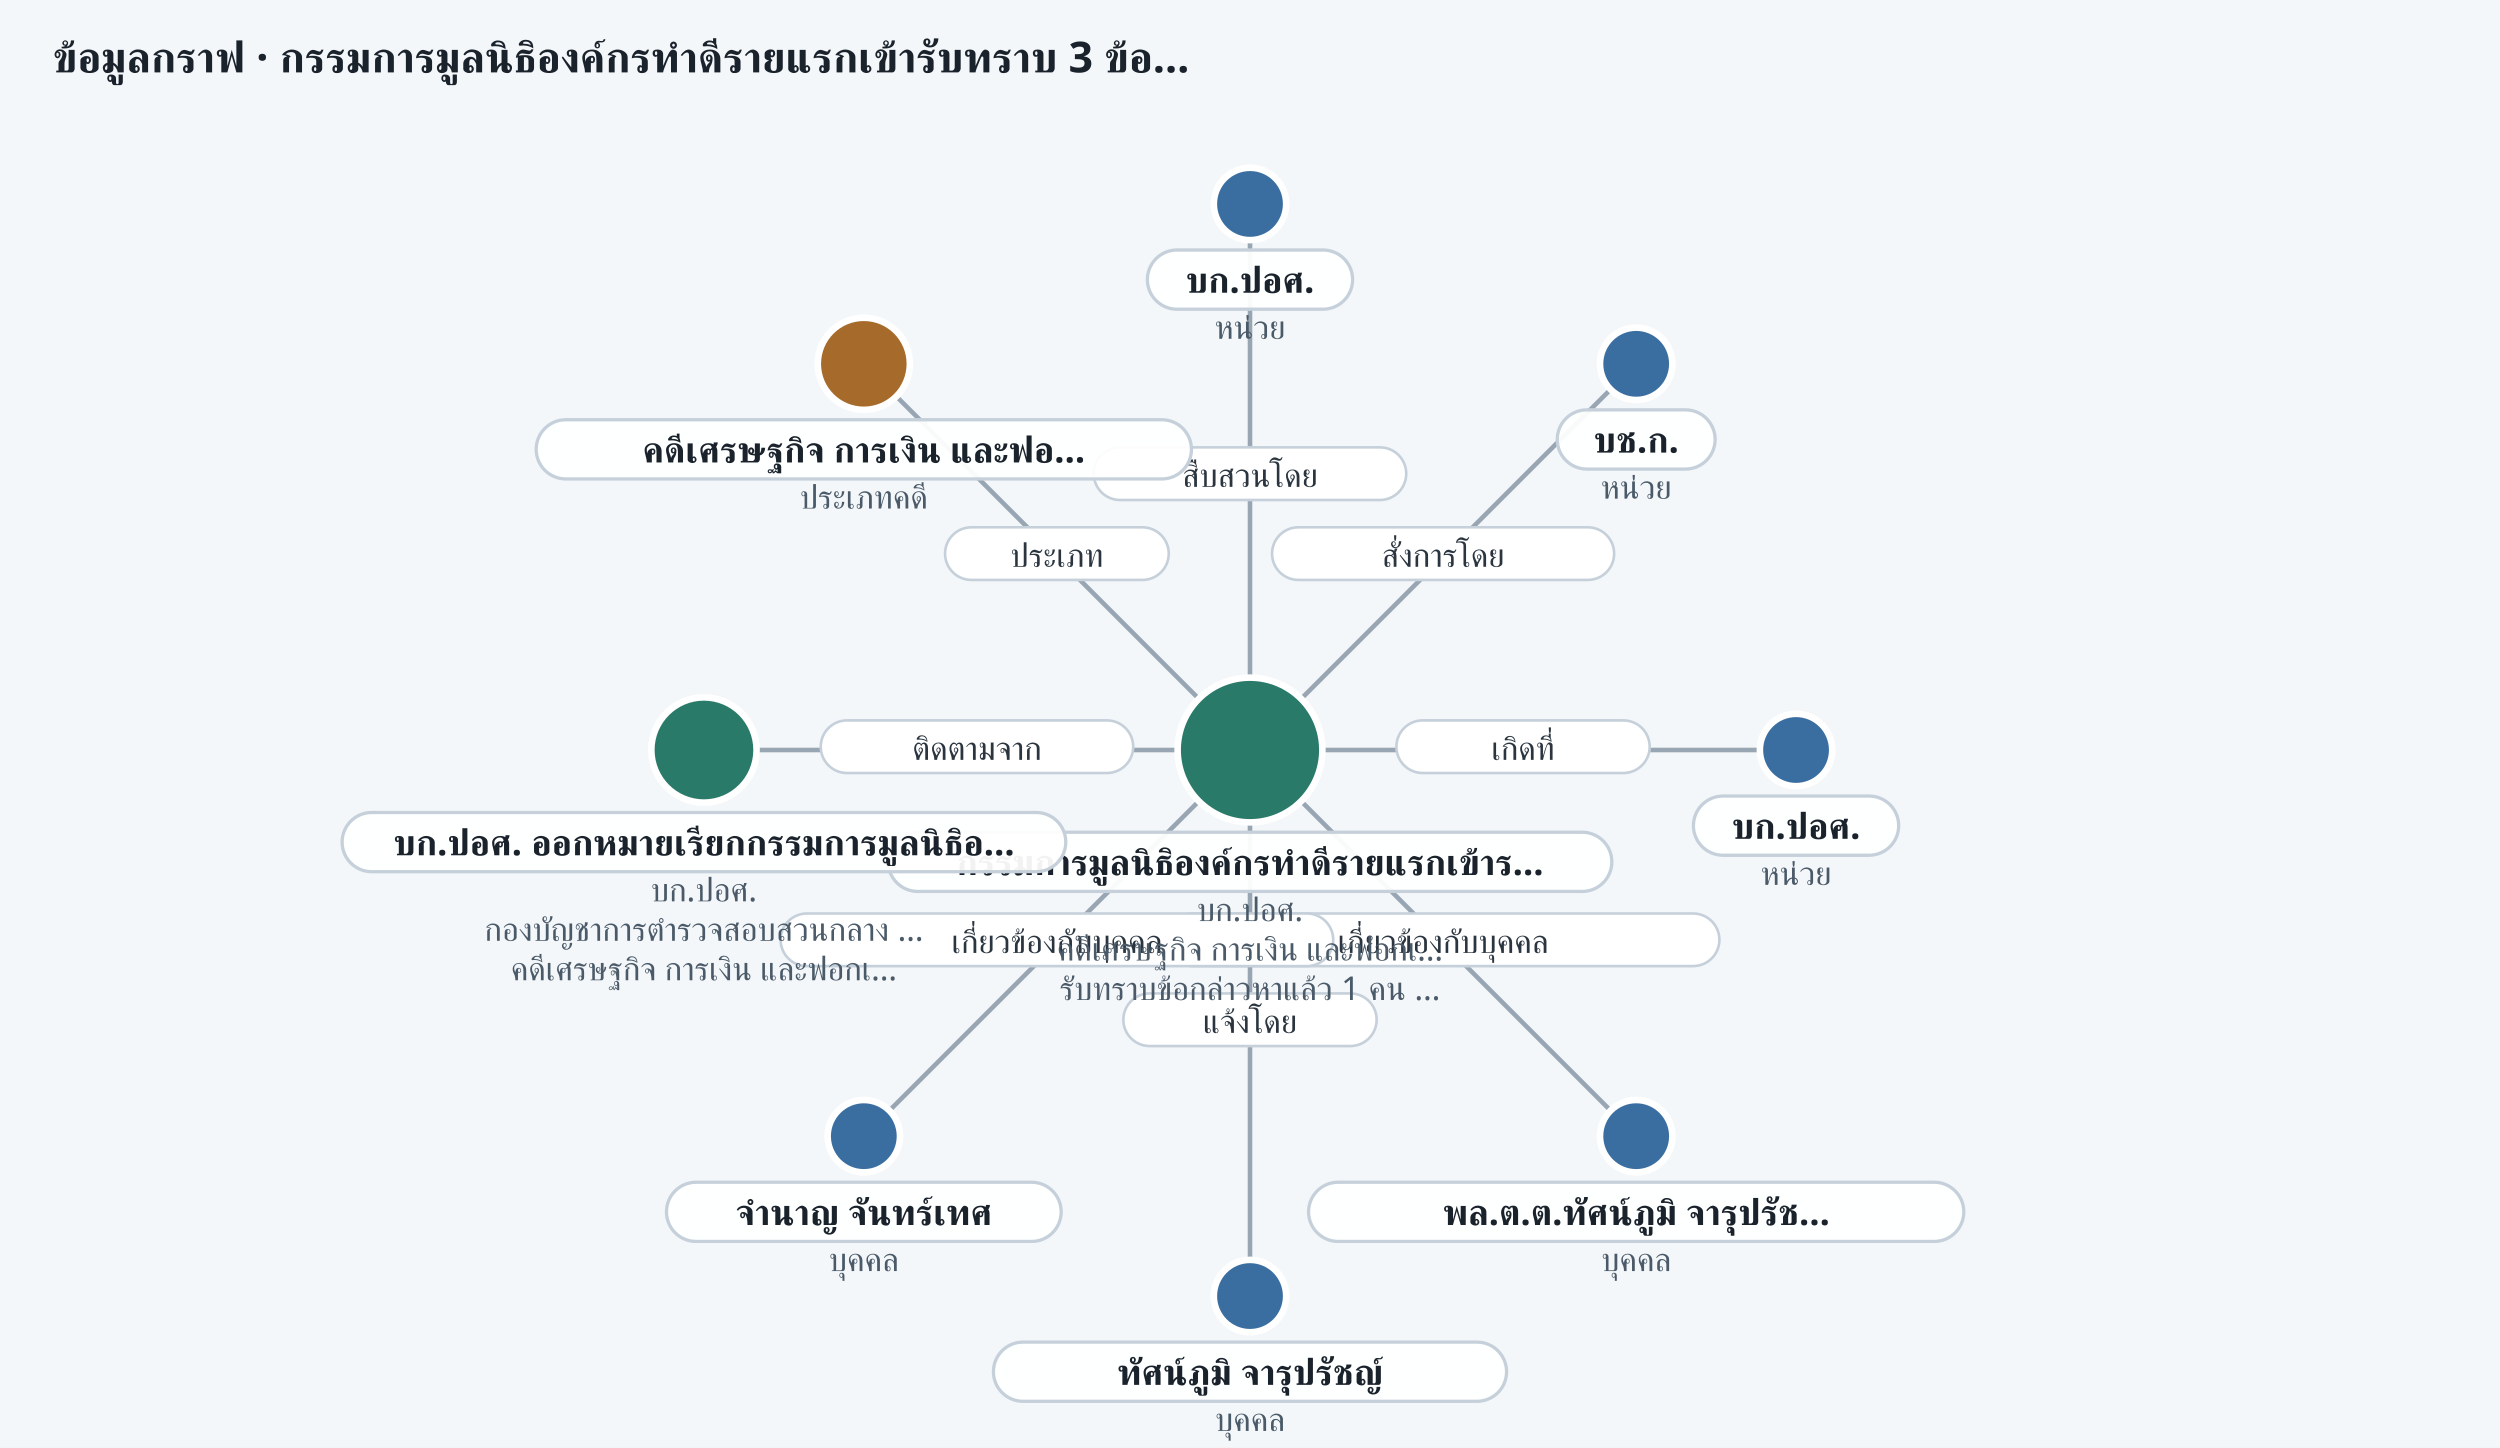
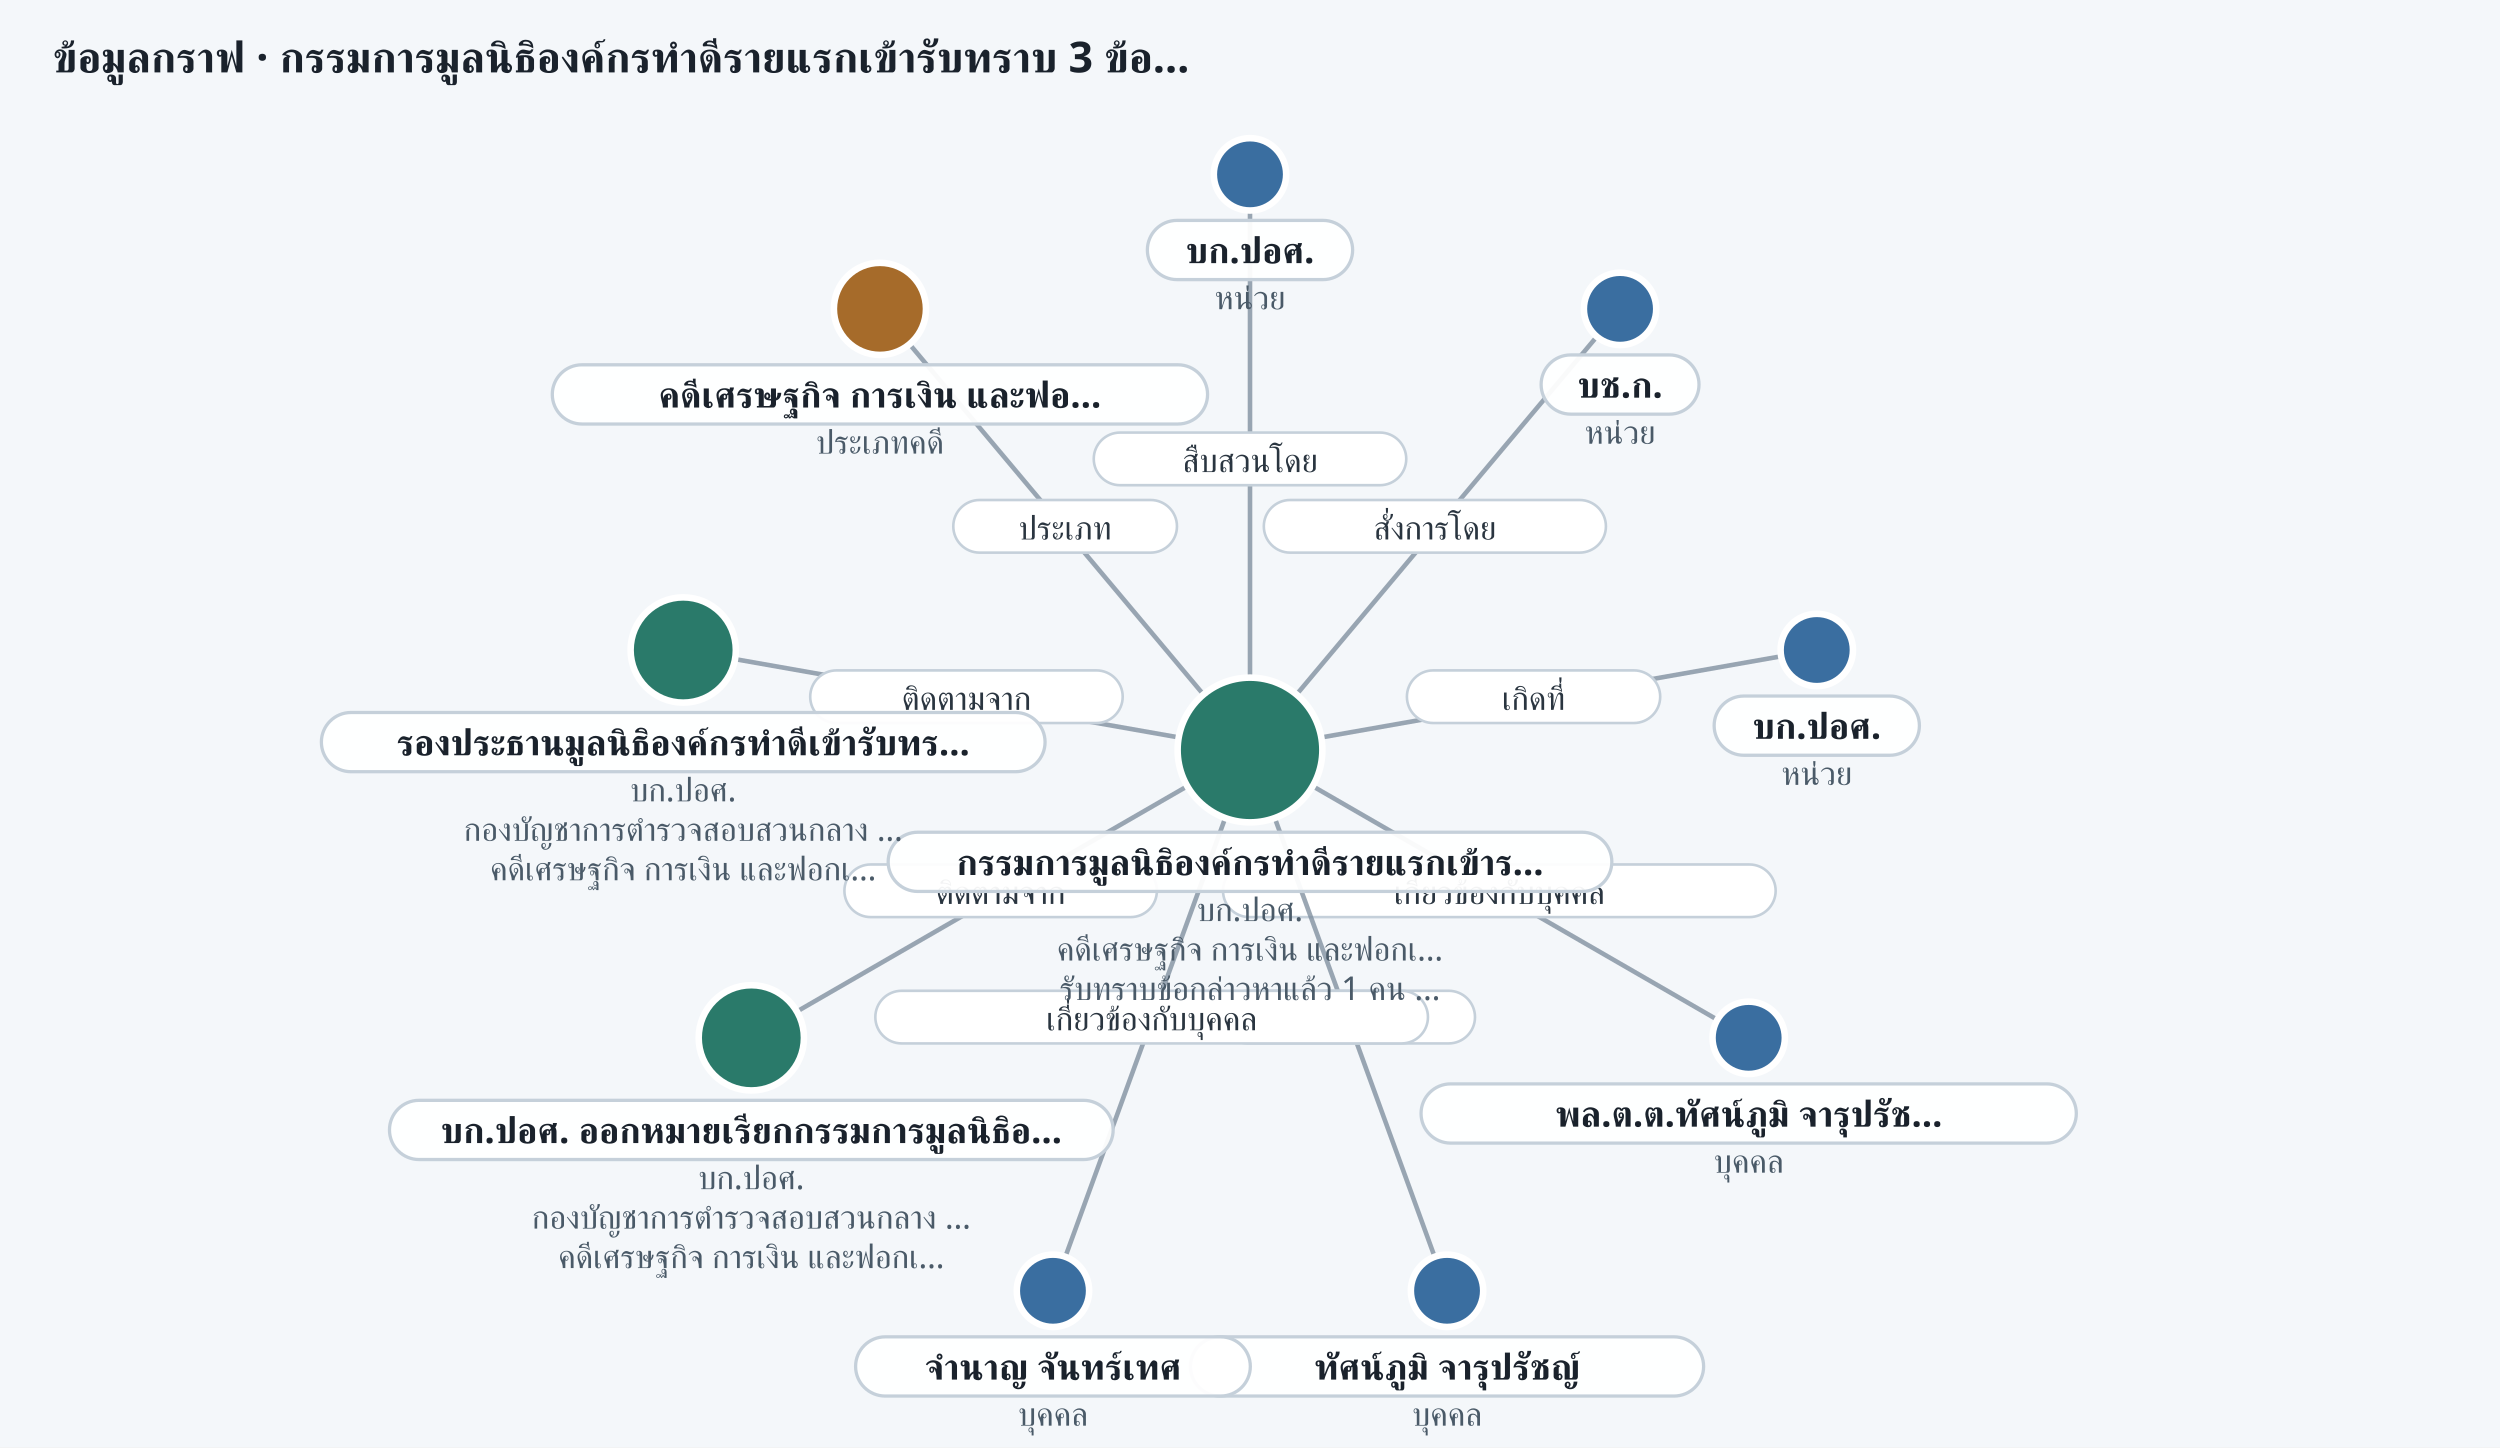
<svg xmlns="http://www.w3.org/2000/svg" width="760" height="440" viewBox="0 0 760 440" role="img" aria-label="ego graph 20261119-econ-02">
  <rect width="100%" height="100%" fill="#f4f7fa" />
  <text x="16" y="22" font-size="13" font-weight="700" fill="#1a222c" font-family="Sarabun, Anuphan, sans-serif">ข้อมูลกราฟ · กรรมการมูลนิธิองค์กรทำดีรายแรกเข้ารับทราบ 3 ข้อ…</text>
-   <line x1="380.0" y1="228.0" x2="380.0" y2="62.0" stroke="#7a8a9a" stroke-width="1.4" opacity="0.75" />
-   <rect x="332.5" y="136.0" width="95.0" height="16" rx="8" fill="#fff" stroke="#c5d0da" stroke-width="0.8" />
-   <text x="380.0" y="148.0" text-anchor="middle" font-size="10" fill="#2a3540" font-family="Sarabun, Anuphan, sans-serif">สืบสวนโดย</text>
-   <line x1="380.0" y1="228.0" x2="497.4" y2="110.6" stroke="#7a8a9a" stroke-width="1.4" opacity="0.75" />
-   <rect x="386.7" y="160.3" width="104.0" height="16" rx="8" fill="#fff" stroke="#c5d0da" stroke-width="0.8" />
-   <text x="438.7" y="172.3" text-anchor="middle" font-size="10" fill="#2a3540" font-family="Sarabun, Anuphan, sans-serif">สั่งการโดย</text>
-   <line x1="380.0" y1="228.0" x2="546.0" y2="228.0" stroke="#7a8a9a" stroke-width="1.4" opacity="0.75" />
-   <rect x="424.5" y="219.0" width="77.0" height="16" rx="8" fill="#fff" stroke="#c5d0da" stroke-width="0.8" />
-   <text x="463.0" y="231.0" text-anchor="middle" font-size="10" fill="#2a3540" font-family="Sarabun, Anuphan, sans-serif">เกิดที่</text>
-   <line x1="380.0" y1="228.0" x2="497.4" y2="345.4" stroke="#7a8a9a" stroke-width="1.4" opacity="0.75" />
-   <rect x="354.7" y="277.7" width="168.0" height="16" rx="8" fill="#fff" stroke="#c5d0da" stroke-width="0.8" />
-   <text x="438.7" y="289.7" text-anchor="middle" font-size="10" fill="#2a3540" font-family="Sarabun, Anuphan, sans-serif">เกี่ยวข้องกับบุคคล</text>
-   <line x1="380.0" y1="228.0" x2="380.0" y2="394.0" stroke="#7a8a9a" stroke-width="1.4" opacity="0.75" />
-   <rect x="341.5" y="302.0" width="77.0" height="16" rx="8" fill="#fff" stroke="#c5d0da" stroke-width="0.8" />
-   <text x="380.0" y="314.0" text-anchor="middle" font-size="10" fill="#2a3540" font-family="Sarabun, Anuphan, sans-serif">แจ้งโดย</text>
-   <line x1="380.0" y1="228.0" x2="262.6" y2="345.4" stroke="#7a8a9a" stroke-width="1.4" opacity="0.75" />
-   <rect x="237.3" y="277.7" width="168.0" height="16" rx="8" fill="#fff" stroke="#c5d0da" stroke-width="0.8" />
-   <text x="321.3" y="289.7" text-anchor="middle" font-size="10" fill="#2a3540" font-family="Sarabun, Anuphan, sans-serif">เกี่ยวข้องกับบุคคล</text>
-   <line x1="380.0" y1="228.0" x2="214.0" y2="228.0" stroke="#7a8a9a" stroke-width="1.4" opacity="0.75" />
-   <rect x="249.5" y="219.0" width="95.0" height="16" rx="8" fill="#fff" stroke="#c5d0da" stroke-width="0.8" />
-   <text x="297.0" y="231.0" text-anchor="middle" font-size="10" fill="#2a3540" font-family="Sarabun, Anuphan, sans-serif">ติดตามจาก</text>
-   <line x1="380.0" y1="228.0" x2="262.6" y2="110.6" stroke="#7a8a9a" stroke-width="1.4" opacity="0.75" />
-   <rect x="287.3" y="160.3" width="68.0" height="16" rx="8" fill="#fff" stroke="#c5d0da" stroke-width="0.8" />
-   <text x="321.3" y="172.3" text-anchor="middle" font-size="10" fill="#2a3540" font-family="Sarabun, Anuphan, sans-serif">ประเภท</text>
+   <line x1="380.0" y1="228.0" x2="380.0" y2="53.0" stroke="#7a8a9a" stroke-width="1.4" opacity="0.75" />
+   <rect x="332.5" y="131.5" width="95.0" height="16" rx="8" fill="#fff" stroke="#c5d0da" stroke-width="0.8" />
+   <text x="380.0" y="143.5" text-anchor="middle" font-size="10" fill="#2a3540" font-family="Sarabun, Anuphan, sans-serif">สืบสวนโดย</text>
+   <line x1="380.0" y1="228.0" x2="492.5" y2="93.9" stroke="#7a8a9a" stroke-width="1.4" opacity="0.75" />
+   <rect x="384.2" y="152.0" width="104.0" height="16" rx="8" fill="#fff" stroke="#c5d0da" stroke-width="0.8" />
+   <text x="436.2" y="164.0" text-anchor="middle" font-size="10" fill="#2a3540" font-family="Sarabun, Anuphan, sans-serif">สั่งการโดย</text>
+   <line x1="380.0" y1="228.0" x2="552.3" y2="197.6" stroke="#7a8a9a" stroke-width="1.4" opacity="0.75" />
+   <rect x="427.7" y="203.8" width="77.0" height="16" rx="8" fill="#fff" stroke="#c5d0da" stroke-width="0.8" />
+   <text x="466.2" y="215.8" text-anchor="middle" font-size="10" fill="#2a3540" font-family="Sarabun, Anuphan, sans-serif">เกิดที่</text>
+   <line x1="380.0" y1="228.0" x2="531.6" y2="315.5" stroke="#7a8a9a" stroke-width="1.4" opacity="0.75" />
+   <rect x="371.8" y="262.8" width="168.0" height="16" rx="8" fill="#fff" stroke="#c5d0da" stroke-width="0.8" />
+   <text x="455.8" y="274.8" text-anchor="middle" font-size="10" fill="#2a3540" font-family="Sarabun, Anuphan, sans-serif">เกี่ยวข้องกับบุคคล</text>
+   <line x1="380.0" y1="228.0" x2="439.9" y2="392.4" stroke="#7a8a9a" stroke-width="1.4" opacity="0.75" />
+   <rect x="371.4" y="301.2" width="77.0" height="16" rx="8" fill="#fff" stroke="#c5d0da" stroke-width="0.8" />
+   <text x="409.9" y="313.2" text-anchor="middle" font-size="10" fill="#2a3540" font-family="Sarabun, Anuphan, sans-serif">แจ้งโดย</text>
+   <line x1="380.0" y1="228.0" x2="320.1" y2="392.4" stroke="#7a8a9a" stroke-width="1.4" opacity="0.75" />
+   <rect x="266.1" y="301.2" width="168.0" height="16" rx="8" fill="#fff" stroke="#c5d0da" stroke-width="0.8" />
+   <text x="350.1" y="313.2" text-anchor="middle" font-size="10" fill="#2a3540" font-family="Sarabun, Anuphan, sans-serif">เกี่ยวข้องกับบุคคล</text>
+   <line x1="380.0" y1="228.0" x2="228.4" y2="315.5" stroke="#7a8a9a" stroke-width="1.4" opacity="0.75" />
+   <rect x="256.7" y="262.8" width="95.0" height="16" rx="8" fill="#fff" stroke="#c5d0da" stroke-width="0.8" />
+   <text x="304.2" y="274.8" text-anchor="middle" font-size="10" fill="#2a3540" font-family="Sarabun, Anuphan, sans-serif">ติดตามจาก</text>
+   <line x1="207.7" y1="197.6" x2="380.0" y2="228.0" stroke="#7a8a9a" stroke-width="1.4" opacity="0.75" />
+   <rect x="246.3" y="203.8" width="95.0" height="16" rx="8" fill="#fff" stroke="#c5d0da" stroke-width="0.8" />
+   <text x="293.8" y="215.8" text-anchor="middle" font-size="10" fill="#2a3540" font-family="Sarabun, Anuphan, sans-serif">ติดตามจาก</text>
+   <line x1="380.0" y1="228.0" x2="267.5" y2="93.9" stroke="#7a8a9a" stroke-width="1.4" opacity="0.75" />
+   <rect x="289.8" y="152.0" width="68.0" height="16" rx="8" fill="#fff" stroke="#c5d0da" stroke-width="0.8" />
+   <text x="323.8" y="164.0" text-anchor="middle" font-size="10" fill="#2a3540" font-family="Sarabun, Anuphan, sans-serif">ประเภท</text>
  <circle cx="380.0" cy="228.0" r="22" fill="#2a7a6a" stroke="#fff" stroke-width="2" />
  <rect x="270.0" y="253.0" width="220.0" height="18" rx="9" fill="rgba(255,255,255,0.94)" stroke="#c5d0da" />
  <text x="380.0" y="266.0" text-anchor="middle" font-size="11" font-weight="600" fill="#1a222c" font-family="Sarabun, Anuphan, sans-serif">กรรมการมูลนิธิองค์กรทำดีรายแรกเข้าร…</text>
  <text x="380.0" y="280.0" text-anchor="middle" font-size="10" fill="#4a5a68" font-family="Sarabun, Anuphan, sans-serif">บก.ปอศ.</text>
  <text x="380.0" y="292.0" text-anchor="middle" font-size="10" fill="#4a5a68" font-family="Sarabun, Anuphan, sans-serif">คดีเศรษฐกิจ การเงิน และฟอกเ…</text>
  <text x="380.0" y="304.0" text-anchor="middle" font-size="10" fill="#4a5a68" font-family="Sarabun, Anuphan, sans-serif">รับทราบข้อกล่าวหาแล้ว 1 คน …</text>
-   <circle cx="380.0" cy="62.0" r="11" fill="#3a6ea0" stroke="#fff" stroke-width="2" />
-   <rect x="348.8" y="76.0" width="62.4" height="18" rx="9" fill="rgba(255,255,255,0.94)" stroke="#c5d0da" />
-   <text x="380.0" y="89.0" text-anchor="middle" font-size="11" font-weight="600" fill="#1a222c" font-family="Sarabun, Anuphan, sans-serif">บก.ปอศ.</text>
-   <text x="380.0" y="103.0" text-anchor="middle" font-size="10" fill="#4a5a68" font-family="Sarabun, Anuphan, sans-serif">หน่วย</text>
-   <circle cx="497.4" cy="110.6" r="11" fill="#3a6ea0" stroke="#fff" stroke-width="2" />
-   <rect x="473.4" y="124.6" width="48.0" height="18" rx="9" fill="rgba(255,255,255,0.94)" stroke="#c5d0da" />
-   <text x="497.4" y="137.6" text-anchor="middle" font-size="11" font-weight="600" fill="#1a222c" font-family="Sarabun, Anuphan, sans-serif">บช.ก.</text>
-   <text x="497.4" y="151.6" text-anchor="middle" font-size="10" fill="#4a5a68" font-family="Sarabun, Anuphan, sans-serif">หน่วย</text>
-   <circle cx="546.0" cy="228.0" r="11" fill="#3a6ea0" stroke="#fff" stroke-width="2" />
-   <rect x="514.8" y="242.0" width="62.4" height="18" rx="9" fill="rgba(255,255,255,0.94)" stroke="#c5d0da" />
-   <text x="546.0" y="255.0" text-anchor="middle" font-size="11" font-weight="600" fill="#1a222c" font-family="Sarabun, Anuphan, sans-serif">บก.ปอศ.</text>
-   <text x="546.0" y="269.0" text-anchor="middle" font-size="10" fill="#4a5a68" font-family="Sarabun, Anuphan, sans-serif">หน่วย</text>
-   <circle cx="497.4" cy="345.4" r="11" fill="#3a6ea0" stroke="#fff" stroke-width="2" />
-   <rect x="397.8" y="359.4" width="199.2" height="18" rx="9" fill="rgba(255,255,255,0.94)" stroke="#c5d0da" />
-   <text x="497.4" y="372.4" text-anchor="middle" font-size="11" font-weight="600" fill="#1a222c" font-family="Sarabun, Anuphan, sans-serif">พล.ต.ต.ทัศน์ภูมิ จารุปรัช…</text>
-   <text x="497.4" y="386.4" text-anchor="middle" font-size="10" fill="#4a5a68" font-family="Sarabun, Anuphan, sans-serif">บุคคล</text>
-   <circle cx="380.0" cy="394.0" r="11" fill="#3a6ea0" stroke="#fff" stroke-width="2" />
-   <rect x="302.0" y="408.0" width="156.0" height="18" rx="9" fill="rgba(255,255,255,0.94)" stroke="#c5d0da" />
-   <text x="380.0" y="421.0" text-anchor="middle" font-size="11" font-weight="600" fill="#1a222c" font-family="Sarabun, Anuphan, sans-serif">ทัศน์ภูมิ จารุปรัชญ์</text>
-   <text x="380.0" y="435.0" text-anchor="middle" font-size="10" fill="#4a5a68" font-family="Sarabun, Anuphan, sans-serif">บุคคล</text>
-   <circle cx="262.6" cy="345.4" r="11" fill="#3a6ea0" stroke="#fff" stroke-width="2" />
-   <rect x="202.6" y="359.4" width="120.0" height="18" rx="9" fill="rgba(255,255,255,0.94)" stroke="#c5d0da" />
-   <text x="262.6" y="372.4" text-anchor="middle" font-size="11" font-weight="600" fill="#1a222c" font-family="Sarabun, Anuphan, sans-serif">จำนาญ จันทร์เทศ</text>
-   <text x="262.6" y="386.4" text-anchor="middle" font-size="10" fill="#4a5a68" font-family="Sarabun, Anuphan, sans-serif">บุคคล</text>
-   <circle cx="214.0" cy="228.0" r="16" fill="#2a7a6a" stroke="#fff" stroke-width="2" />
-   <rect x="104.0" y="247.0" width="220.0" height="18" rx="9" fill="rgba(255,255,255,0.94)" stroke="#c5d0da" />
-   <text x="214.0" y="260.0" text-anchor="middle" font-size="11" font-weight="600" fill="#1a222c" font-family="Sarabun, Anuphan, sans-serif">บก.ปอศ. ออกหมายเรียกกรรมการมูลนิธิอ…</text>
-   <text x="214.0" y="274.0" text-anchor="middle" font-size="10" fill="#4a5a68" font-family="Sarabun, Anuphan, sans-serif">บก.ปอศ.</text>
-   <text x="214.0" y="286.0" text-anchor="middle" font-size="10" fill="#4a5a68" font-family="Sarabun, Anuphan, sans-serif">กองบัญชาการตำรวจสอบสวนกลาง …</text>
-   <text x="214.0" y="298.0" text-anchor="middle" font-size="10" fill="#4a5a68" font-family="Sarabun, Anuphan, sans-serif">คดีเศรษฐกิจ การเงิน และฟอกเ…</text>
-   <circle cx="262.6" cy="110.6" r="14" fill="#a66b2a" stroke="#fff" stroke-width="2" />
-   <rect x="163.0" y="127.6" width="199.2" height="18" rx="9" fill="rgba(255,255,255,0.94)" stroke="#c5d0da" />
-   <text x="262.6" y="140.6" text-anchor="middle" font-size="11" font-weight="600" fill="#1a222c" font-family="Sarabun, Anuphan, sans-serif">คดีเศรษฐกิจ การเงิน และฟอ…</text>
-   <text x="262.6" y="154.6" text-anchor="middle" font-size="10" fill="#4a5a68" font-family="Sarabun, Anuphan, sans-serif">ประเภทคดี</text>
+   <circle cx="380.0" cy="53.0" r="11" fill="#3a6ea0" stroke="#fff" stroke-width="2" />
+   <rect x="348.8" y="67.0" width="62.4" height="18" rx="9" fill="rgba(255,255,255,0.94)" stroke="#c5d0da" />
+   <text x="380.0" y="80.0" text-anchor="middle" font-size="11" font-weight="600" fill="#1a222c" font-family="Sarabun, Anuphan, sans-serif">บก.ปอศ.</text>
+   <text x="380.0" y="94.0" text-anchor="middle" font-size="10" fill="#4a5a68" font-family="Sarabun, Anuphan, sans-serif">หน่วย</text>
+   <circle cx="492.5" cy="93.9" r="11" fill="#3a6ea0" stroke="#fff" stroke-width="2" />
+   <rect x="468.5" y="107.9" width="48.0" height="18" rx="9" fill="rgba(255,255,255,0.94)" stroke="#c5d0da" />
+   <text x="492.5" y="120.9" text-anchor="middle" font-size="11" font-weight="600" fill="#1a222c" font-family="Sarabun, Anuphan, sans-serif">บช.ก.</text>
+   <text x="492.5" y="134.9" text-anchor="middle" font-size="10" fill="#4a5a68" font-family="Sarabun, Anuphan, sans-serif">หน่วย</text>
+   <circle cx="552.3" cy="197.6" r="11" fill="#3a6ea0" stroke="#fff" stroke-width="2" />
+   <rect x="521.1" y="211.6" width="62.4" height="18" rx="9" fill="rgba(255,255,255,0.94)" stroke="#c5d0da" />
+   <text x="552.3" y="224.6" text-anchor="middle" font-size="11" font-weight="600" fill="#1a222c" font-family="Sarabun, Anuphan, sans-serif">บก.ปอศ.</text>
+   <text x="552.3" y="238.6" text-anchor="middle" font-size="10" fill="#4a5a68" font-family="Sarabun, Anuphan, sans-serif">หน่วย</text>
+   <circle cx="531.6" cy="315.5" r="11" fill="#3a6ea0" stroke="#fff" stroke-width="2" />
+   <rect x="432.0" y="329.5" width="199.2" height="18" rx="9" fill="rgba(255,255,255,0.94)" stroke="#c5d0da" />
+   <text x="531.6" y="342.5" text-anchor="middle" font-size="11" font-weight="600" fill="#1a222c" font-family="Sarabun, Anuphan, sans-serif">พล.ต.ต.ทัศน์ภูมิ จารุปรัช…</text>
+   <text x="531.6" y="356.5" text-anchor="middle" font-size="10" fill="#4a5a68" font-family="Sarabun, Anuphan, sans-serif">บุคคล</text>
+   <circle cx="439.9" cy="392.4" r="11" fill="#3a6ea0" stroke="#fff" stroke-width="2" />
+   <rect x="361.9" y="406.4" width="156.0" height="18" rx="9" fill="rgba(255,255,255,0.94)" stroke="#c5d0da" />
+   <text x="439.9" y="419.4" text-anchor="middle" font-size="11" font-weight="600" fill="#1a222c" font-family="Sarabun, Anuphan, sans-serif">ทัศน์ภูมิ จารุปรัชญ์</text>
+   <text x="439.9" y="433.4" text-anchor="middle" font-size="10" fill="#4a5a68" font-family="Sarabun, Anuphan, sans-serif">บุคคล</text>
+   <circle cx="320.1" cy="392.4" r="11" fill="#3a6ea0" stroke="#fff" stroke-width="2" />
+   <rect x="260.1" y="406.4" width="120.0" height="18" rx="9" fill="rgba(255,255,255,0.94)" stroke="#c5d0da" />
+   <text x="320.1" y="419.4" text-anchor="middle" font-size="11" font-weight="600" fill="#1a222c" font-family="Sarabun, Anuphan, sans-serif">จำนาญ จันทร์เทศ</text>
+   <text x="320.1" y="433.4" text-anchor="middle" font-size="10" fill="#4a5a68" font-family="Sarabun, Anuphan, sans-serif">บุคคล</text>
+   <circle cx="228.4" cy="315.5" r="16" fill="#2a7a6a" stroke="#fff" stroke-width="2" />
+   <rect x="118.4" y="334.5" width="220.0" height="18" rx="9" fill="rgba(255,255,255,0.94)" stroke="#c5d0da" />
+   <text x="228.4" y="347.5" text-anchor="middle" font-size="11" font-weight="600" fill="#1a222c" font-family="Sarabun, Anuphan, sans-serif">บก.ปอศ. ออกหมายเรียกกรรมการมูลนิธิอ…</text>
+   <text x="228.4" y="361.5" text-anchor="middle" font-size="10" fill="#4a5a68" font-family="Sarabun, Anuphan, sans-serif">บก.ปอศ.</text>
+   <text x="228.4" y="373.5" text-anchor="middle" font-size="10" fill="#4a5a68" font-family="Sarabun, Anuphan, sans-serif">กองบัญชาการตำรวจสอบสวนกลาง …</text>
+   <text x="228.4" y="385.5" text-anchor="middle" font-size="10" fill="#4a5a68" font-family="Sarabun, Anuphan, sans-serif">คดีเศรษฐกิจ การเงิน และฟอกเ…</text>
+   <circle cx="207.7" cy="197.6" r="16" fill="#2a7a6a" stroke="#fff" stroke-width="2" />
+   <rect x="97.7" y="216.6" width="220.0" height="18" rx="9" fill="rgba(255,255,255,0.94)" stroke="#c5d0da" />
+   <text x="207.7" y="229.6" text-anchor="middle" font-size="11" font-weight="600" fill="#1a222c" font-family="Sarabun, Anuphan, sans-serif">รองประธานมูลนิธิองค์กรทำดีเข้ารับทร…</text>
+   <text x="207.7" y="243.6" text-anchor="middle" font-size="10" fill="#4a5a68" font-family="Sarabun, Anuphan, sans-serif">บก.ปอศ.</text>
+   <text x="207.7" y="255.6" text-anchor="middle" font-size="10" fill="#4a5a68" font-family="Sarabun, Anuphan, sans-serif">กองบัญชาการตำรวจสอบสวนกลาง …</text>
+   <text x="207.7" y="267.6" text-anchor="middle" font-size="10" fill="#4a5a68" font-family="Sarabun, Anuphan, sans-serif">คดีเศรษฐกิจ การเงิน และฟอกเ…</text>
+   <circle cx="267.5" cy="93.9" r="14" fill="#a66b2a" stroke="#fff" stroke-width="2" />
+   <rect x="167.9" y="110.9" width="199.2" height="18" rx="9" fill="rgba(255,255,255,0.94)" stroke="#c5d0da" />
+   <text x="267.5" y="123.9" text-anchor="middle" font-size="11" font-weight="600" fill="#1a222c" font-family="Sarabun, Anuphan, sans-serif">คดีเศรษฐกิจ การเงิน และฟอ…</text>
+   <text x="267.5" y="137.9" text-anchor="middle" font-size="10" fill="#4a5a68" font-family="Sarabun, Anuphan, sans-serif">ประเภทคดี</text>
</svg>
